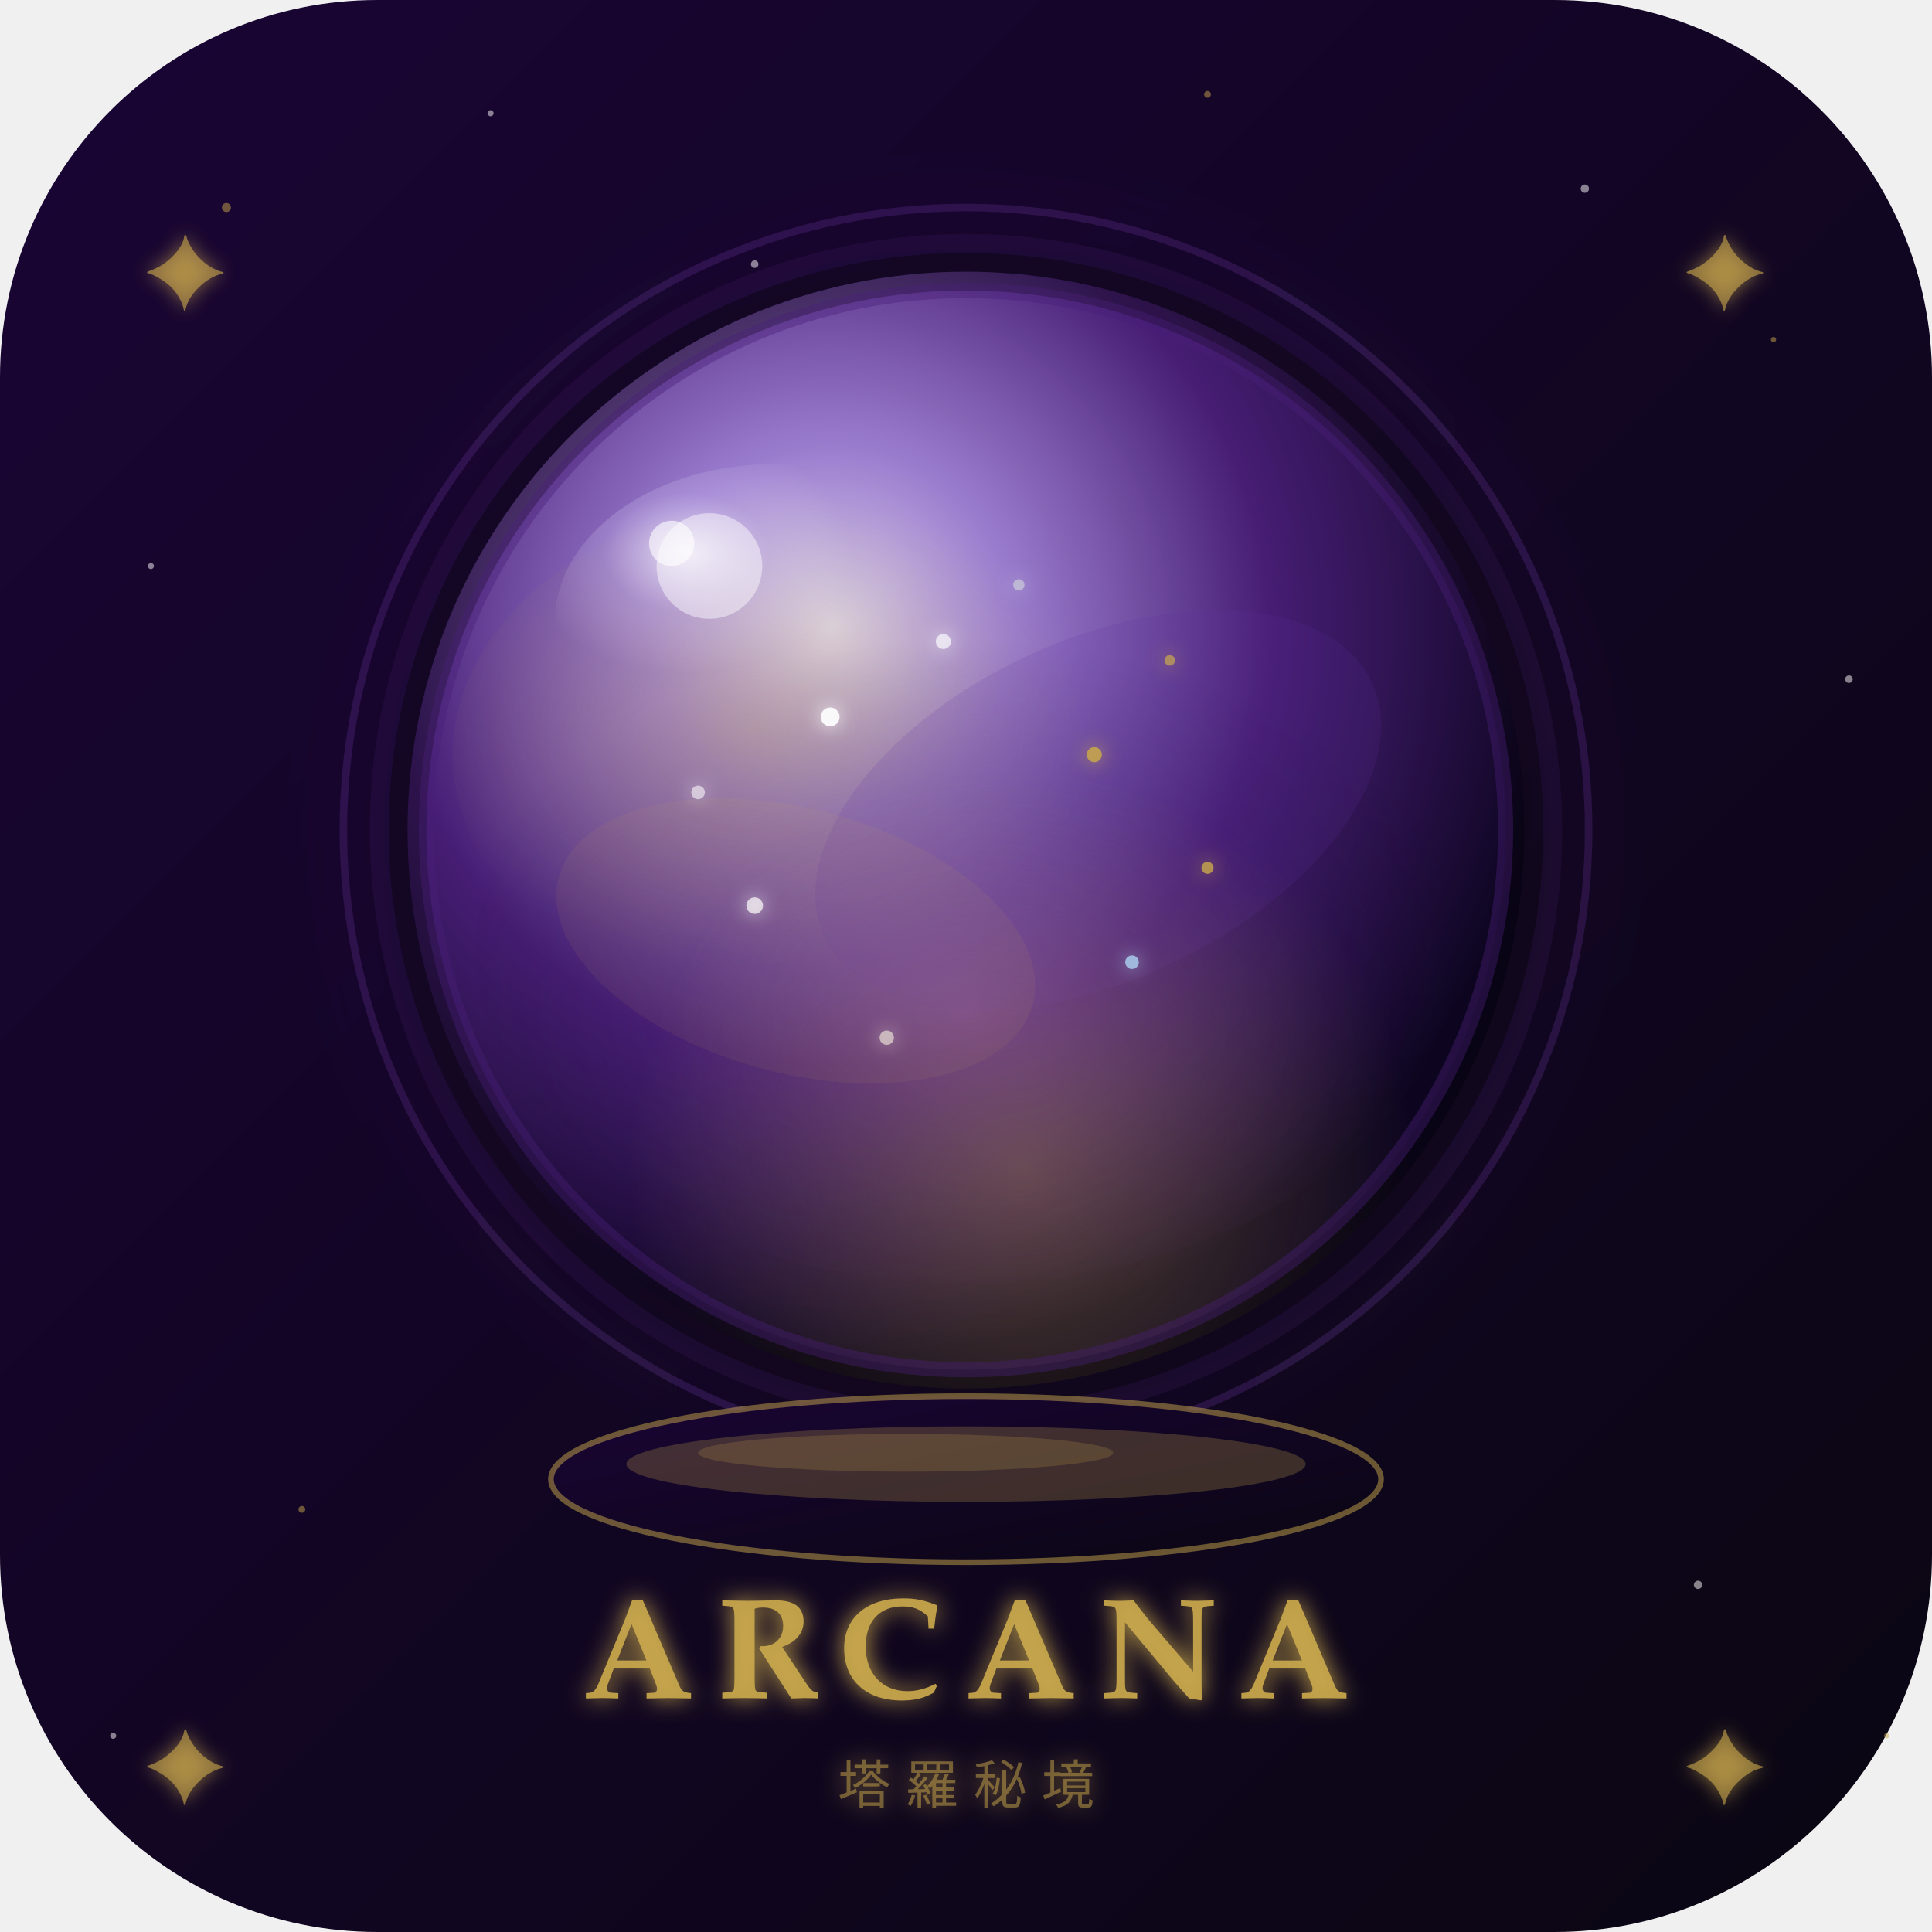
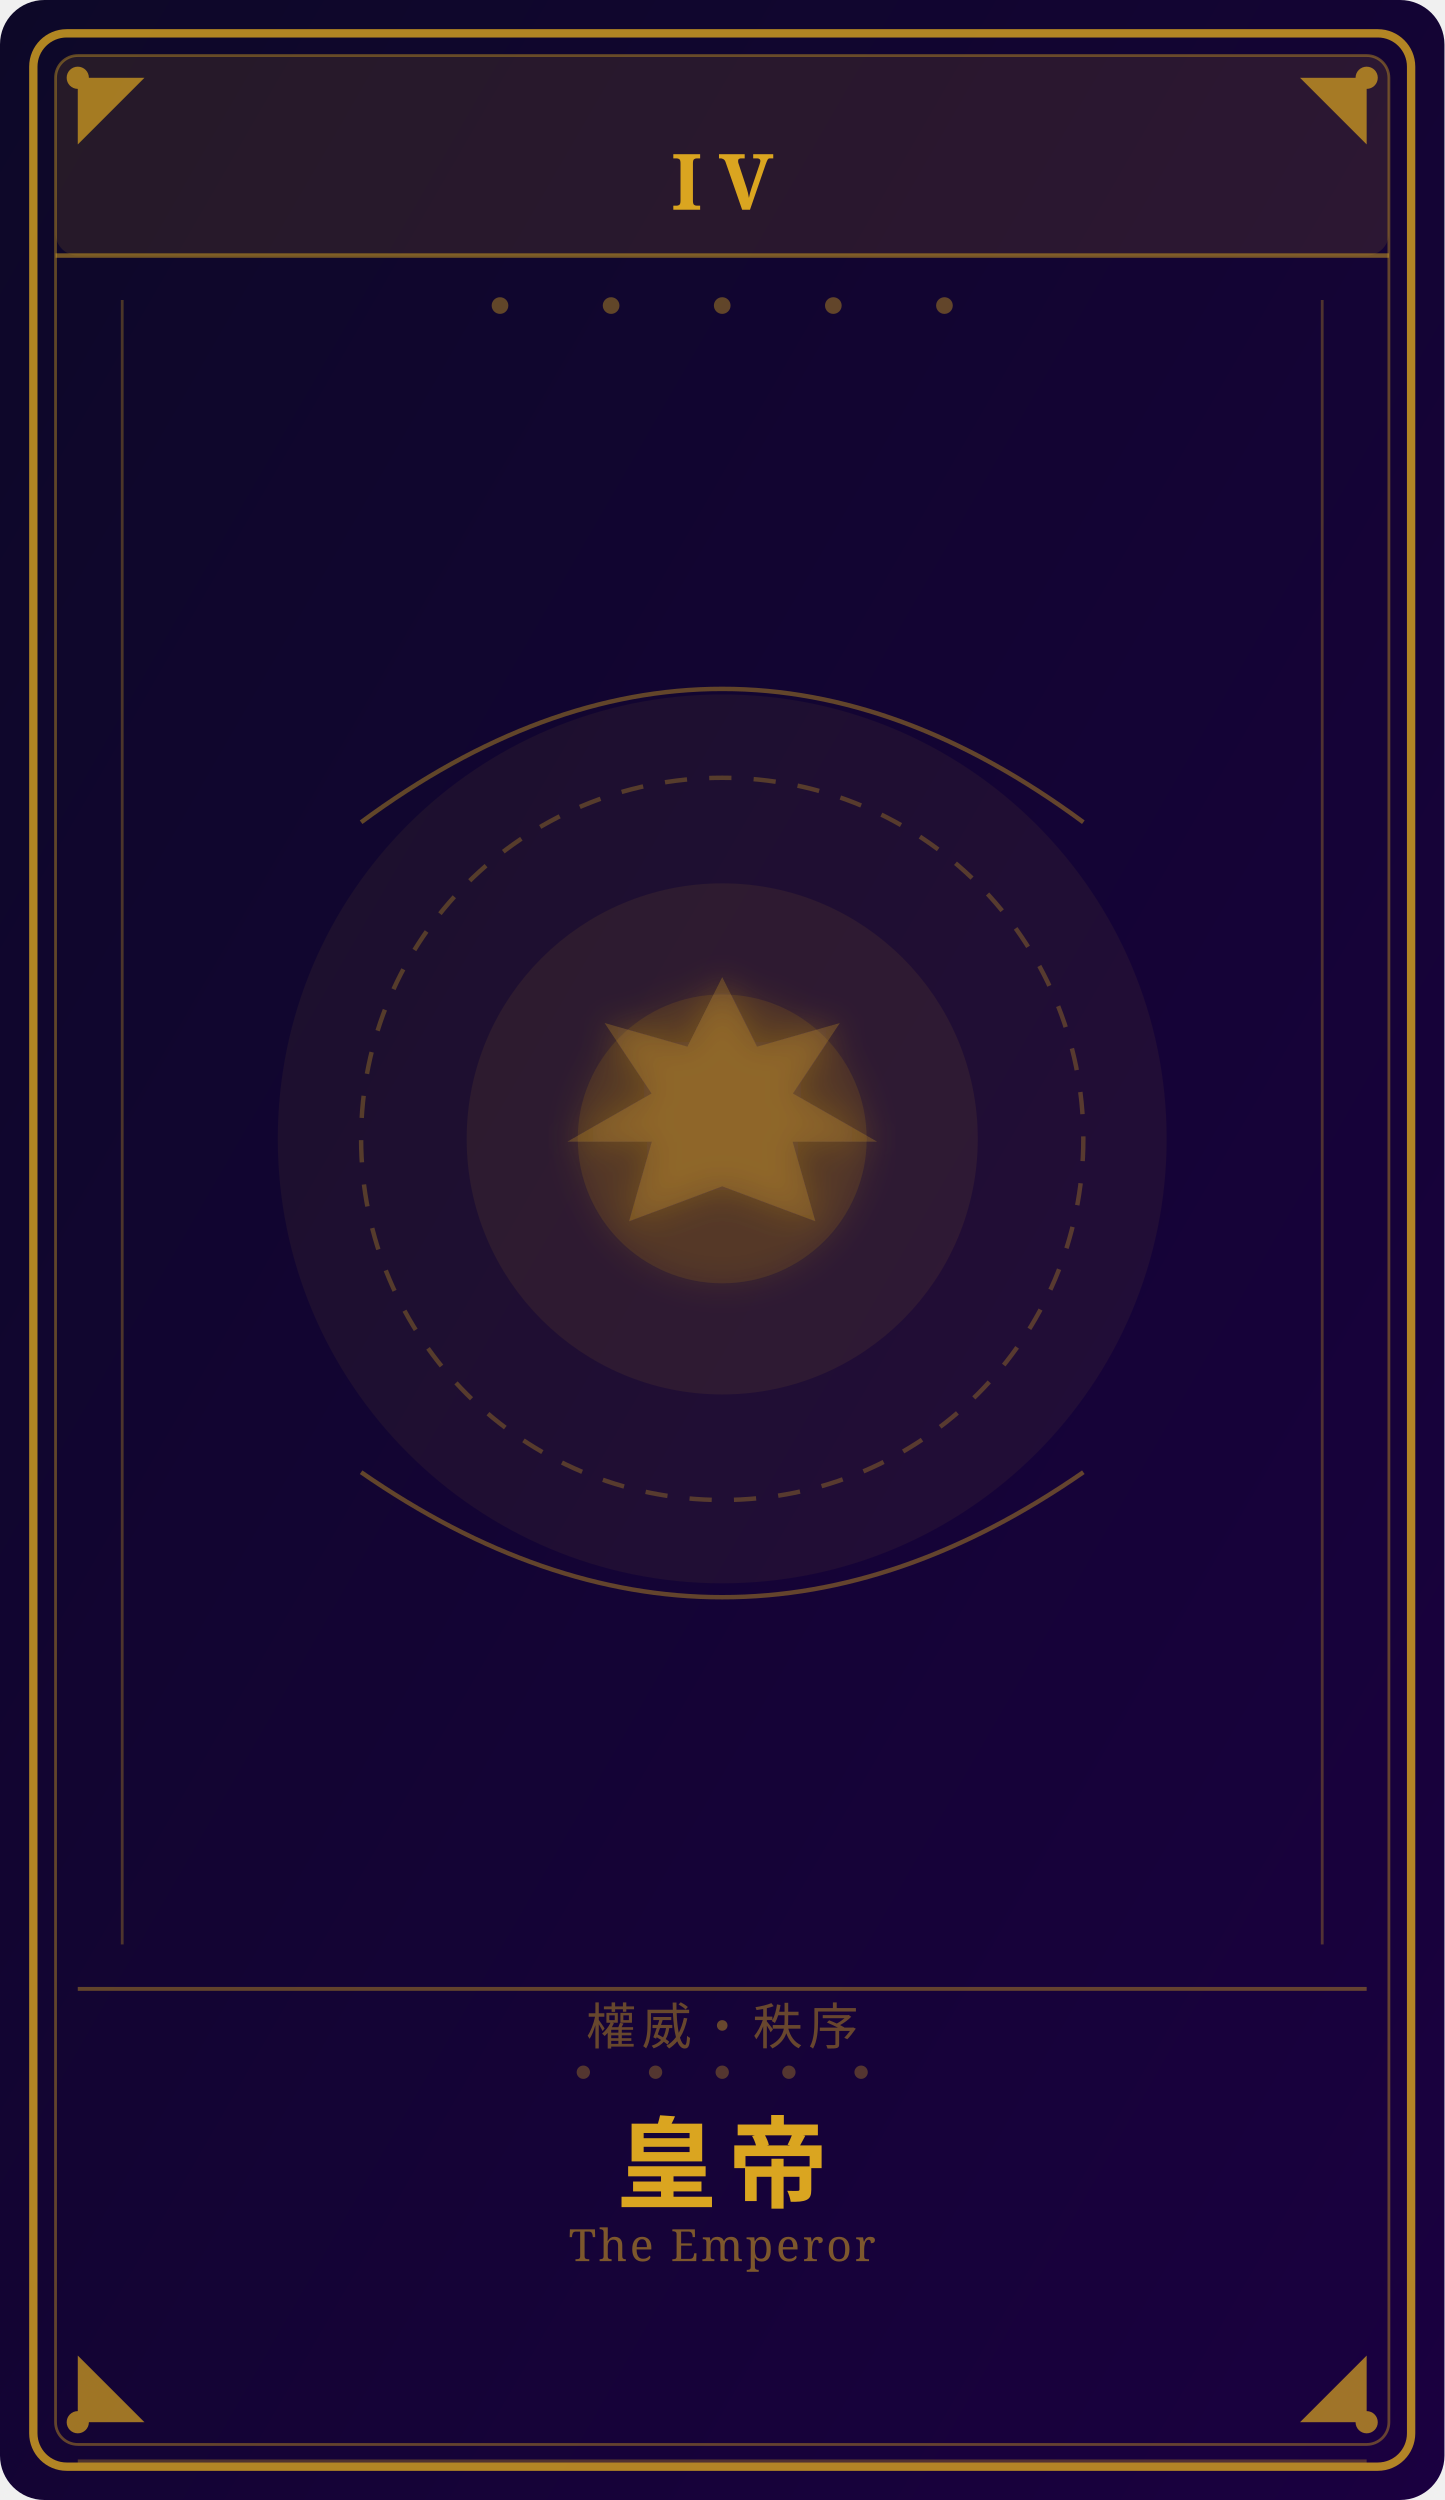
- <svg xmlns="http://www.w3.org/2000/svg" viewBox="0 0 512 512">
+ <svg xmlns="http://www.w3.org/2000/svg" viewBox="0 0 260 450" font-family="serif">
  <defs>
-     <linearGradient id="bgGrad" x1="0%" y1="0%" x2="100%" y2="100%">
-       <stop offset="0%" stop-color="#1a0535" />
-       <stop offset="100%" stop-color="#0a0612" />
+     <linearGradient id="bg" x1="0%" y1="0%" x2="100%" y2="100%">
+       <stop offset="0%" stop-color="#0d0828" />
+       <stop offset="100%" stop-color="#1a0040" />
    </linearGradient>
-     <radialGradient id="ballGrad" cx="38%" cy="32%" r="65%">
-       <stop offset="0%" stop-color="#e8e0f8" stop-opacity="0.95" />
-       <stop offset="25%" stop-color="#b090e8" stop-opacity="0.85" />
-       <stop offset="60%" stop-color="#4a1f7a" stop-opacity="0.9" />
-       <stop offset="100%" stop-color="#0d0520" stop-opacity="1" />
-     </radialGradient>
-     <radialGradient id="mistGrad" cx="50%" cy="60%" r="55%">
-       <stop offset="0%" stop-color="#8844cc" stop-opacity="0.4" />
-       <stop offset="100%" stop-color="#0d0520" stop-opacity="0" />
-     </radialGradient>
-     <radialGradient id="goldMist" cx="40%" cy="45%" r="45%">
-       <stop offset="0%" stop-color="#c9a84c" stop-opacity="0.3" />
-       <stop offset="100%" stop-color="#c9a84c" stop-opacity="0" />
-     </radialGradient>
-     <radialGradient id="hilight" cx="30%" cy="28%" r="38%">
-       <stop offset="0%" stop-color="#ffffff" stop-opacity="0.75" />
-       <stop offset="50%" stop-color="#e8e0ff" stop-opacity="0.2" />
-       <stop offset="100%" stop-color="#ffffff" stop-opacity="0" />
-     </radialGradient>
-     <radialGradient id="bottomGlow" cx="55%" cy="80%" r="35%">
-       <stop offset="0%" stop-color="#c9a84c" stop-opacity="0.35" />
-       <stop offset="100%" stop-color="#c9a84c" stop-opacity="0" />
-     </radialGradient>
-     <filter id="outerGlow" x="-20%" y="-20%" width="140%" height="140%">
-       <feGaussianBlur stdDeviation="8" result="blur" />
+     <linearGradient id="gld" x1="0%" y1="0%" x2="0%" y2="100%">
+       <stop offset="0%" stop-color="#daa520" />
+       <stop offset="100%" stop-color="#daa52088" />
+     </linearGradient>
+     <filter id="glow">
+       <feGaussianBlur stdDeviation="3" result="b" />
      <feMerge>
-         <feMergeNode in="blur" />
+         <feMergeNode in="b" />
        <feMergeNode in="SourceGraphic" />
      </feMerge>
    </filter>
-     <filter id="starGlow" x="-100%" y="-100%" width="300%" height="300%">
-       <feGaussianBlur stdDeviation="2.5" result="blur" />
-       <feMerge>
-         <feMergeNode in="blur" />
-         <feMergeNode in="SourceGraphic" />
-       </feMerge>
-     </filter>
-     <filter id="textGlow" x="-20%" y="-50%" width="140%" height="200%">
-       <feGaussianBlur stdDeviation="3" result="blur" />
-       <feMerge>
-         <feMergeNode in="blur" />
-         <feMergeNode in="SourceGraphic" />
-       </feMerge>
-     </filter>
-     <clipPath id="ballClip">
-       <circle cx="256" cy="220" r="148" />
-     </clipPath>
  </defs>
-   <rect width="512" height="512" rx="100" ry="100" fill="url(#bgGrad)" />
-   <g opacity="0.5">
-     <circle cx="60" cy="55" r="1.2" fill="#c9a84c" />
-     <circle cx="130" cy="30" r="0.8" fill="#fff" />
-     <circle cx="200" cy="70" r="1.0" fill="#fff" />
-     <circle cx="320" cy="25" r="0.9" fill="#c9a84c" />
-     <circle cx="420" cy="50" r="1.1" fill="#fff" />
-     <circle cx="470" cy="90" r="0.7" fill="#c9a84c" />
-     <circle cx="40" cy="150" r="0.8" fill="#fff" />
-     <circle cx="490" cy="180" r="1.0" fill="#fff" />
-     <circle cx="80" cy="400" r="0.9" fill="#c9a84c" />
-     <circle cx="450" cy="420" r="1.1" fill="#fff" />
-     <circle cx="30" cy="460" r="0.8" fill="#fff" />
-     <circle cx="500" cy="460" r="0.7" fill="#c9a84c" />
+   <rect width="260" height="450" rx="8" fill="url(#bg)" />
+   <rect x="6" y="6" width="248" height="438" rx="6" fill="none" stroke="#daa520" stroke-width="1.5" opacity="0.8" />
+   <rect x="10" y="10" width="240" height="430" rx="4" fill="none" stroke="#daa520" stroke-width="0.5" opacity="0.4" />
+   <g fill="#daa520" opacity="0.7">
+     <polygon points="14,14 26,14 14,26" />
+     <polygon points="246,14 234,14 246,26" />
+     <polygon points="14,436 26,436 14,424" />
+     <polygon points="246,436 234,436 246,424" />
+     <circle cx="14" cy="14" r="2" />
+     <circle cx="246" cy="14" r="2" />
+     <circle cx="14" cy="436" r="2" />
+     <circle cx="246" cy="436" r="2" />
  </g>
-   <circle cx="256" cy="220" r="165" fill="none" stroke="#8844cc" stroke-width="2" stroke-opacity="0.2" filter="url(#outerGlow)" />
-   <circle cx="256" cy="220" r="158" fill="rgba(138,68,204,0.08)" />
-   <circle cx="256" cy="220" r="148" fill="url(#ballGrad)" />
-   <g clip-path="url(#ballClip)">
-     <ellipse cx="256" cy="250" rx="130" ry="90" fill="url(#mistGrad)" />
-     <ellipse cx="220" cy="200" rx="100" ry="70" fill="url(#goldMist)" />
-     <ellipse cx="290" cy="230" rx="80" ry="45" fill="#6030a0" fill-opacity="0.15" transform="rotate(-25, 256, 220)" />
-     <ellipse cx="220" cy="260" rx="65" ry="35" fill="#c9a84c" fill-opacity="0.08" transform="rotate(15, 256, 220)" />
-     <g filter="url(#starGlow)">
-       <circle cx="220" cy="190" r="2.5" fill="#fff" opacity="0.9" />
-       <circle cx="290" cy="200" r="2.0" fill="#c9a84c" opacity="0.85" />
-       <circle cx="200" cy="240" r="2.2" fill="#fff" opacity="0.7" />
-       <circle cx="300" cy="255" r="1.8" fill="#a0c8ff" opacity="0.9" />
-       <circle cx="250" cy="170" r="2.0" fill="#fff" opacity="0.65" />
-       <circle cx="320" cy="230" r="1.6" fill="#c9a84c" opacity="0.8" />
-       <circle cx="185" cy="210" r="1.8" fill="#fff" opacity="0.55" />
-       <circle cx="270" cy="155" r="1.5" fill="#c8c8d8" opacity="0.75" />
-       <circle cx="235" cy="275" r="1.9" fill="#fff" opacity="0.6" />
-       <circle cx="310" cy="175" r="1.4" fill="#c9a84c" opacity="0.7" />
-     </g>
+   <rect x="10" y="10" width="240" height="36" rx="4" fill="#daa520" opacity="0.12" />
+   <line x1="10" y1="46" x2="250" y2="46" stroke="#daa520" stroke-width="0.8" opacity="0.5" />
+   <text x="130" y="32.9" text-anchor="middle" dominant-baseline="middle" font-family="serif" font-size="14" fill="#daa520" letter-spacing="3" font-weight="bold">IV</text>
+   <line x1="22" y1="54" x2="22" y2="350" stroke="#daa520" stroke-width="0.5" opacity="0.3" />
+   <line x1="238" y1="54" x2="238" y2="350" stroke="#daa520" stroke-width="0.5" opacity="0.3" />
+   <circle cx="130" cy="205" r="80" fill="#daa520" opacity="0.06" />
+   <circle cx="130" cy="205" r="65" fill="none" stroke="#daa520" stroke-width="0.8" opacity="0.3" stroke-dasharray="4 4" />
+   <circle cx="130" cy="205" r="46" fill="#daa520" opacity="0.08" />
+   <g transform="translate(130,205)" filter="url(#glow)">
+     <circle r="26" fill="#daa520" opacity="0.12" />
+     <path d="M0,-28 L6,-16 L20,-20 L12,-8 L26,0 L12,0 L16,14 L0,8 L-16,14 L-12,0 L-26,0 L-12,-8 L-20,-20 L-6,-16 Z" fill="#daa520" opacity="0.25" stroke="#daa520" stroke-width="1" />
  </g>
-   <circle cx="256" cy="220" r="148" fill="url(#bottomGlow)" />
-   <ellipse cx="205" cy="165" rx="58" ry="42" fill="url(#hilight)" />
-   <circle cx="188" cy="150" r="14" fill="#fff" opacity="0.45" />
-   <circle cx="178" cy="144" r="6" fill="#fff" opacity="0.6" />
-   <circle cx="256" cy="220" r="148" fill="none" stroke="#000" stroke-width="10" stroke-opacity="0.35" />
-   <circle cx="256" cy="220" r="143" fill="none" stroke="#4a1f7a" stroke-width="4" stroke-opacity="0.4" />
-   <ellipse cx="256" cy="392" rx="110" ry="22" fill="url(#bgGrad)" stroke="#c9a84c" stroke-width="1.5" stroke-opacity="0.5" />
-   <ellipse cx="256" cy="388" rx="90" ry="10" fill="#c9a84c" fill-opacity="0.25" />
-   <ellipse cx="240" cy="385" rx="55" ry="5" fill="#c9a84c" fill-opacity="0.2" />
-   <g fill="#c9a84c" filter="url(#starGlow)">
-     <text x="38" y="82" font-size="28" font-family="serif" opacity="0.6">✦</text>
-     <text x="446" y="82" font-size="28" font-family="serif" opacity="0.6">✦</text>
-     <text x="38" y="478" font-size="28" font-family="serif" opacity="0.6">✦</text>
-     <text x="446" y="478" font-size="28" font-family="serif" opacity="0.6">✦</text>
+   <g opacity="0.4">
+     <path d="M 65 148 Q 130 100 195 148" fill="none" stroke="#daa520" stroke-width="0.8" />
+     <path d="M 65 265 Q 130 310 195 265" fill="none" stroke="#daa520" stroke-width="0.8" />
  </g>
-   <g filter="url(#textGlow)">
-     <text x="256" y="450" font-family="'Palatino Linotype', Palatino, 'Book Antiqua', Georgia, serif" font-size="38" font-weight="bold" letter-spacing="6" text-anchor="middle" fill="#c9a84c" opacity="0.92">ARCANA</text>
-     <text x="256" y="478" font-family="Georgia, serif" font-size="14" letter-spacing="4" text-anchor="middle" fill="#c9a84c" opacity="0.5">塔羅秘境</text>
+   <line x1="14" y1="358" x2="246" y2="358" stroke="#daa520" stroke-width="0.7" opacity="0.4" />
+   <text x="130" y="368" text-anchor="middle" font-family="serif" font-size="9" fill="#daa520" opacity="0.42" letter-spacing="1">權威・秩序</text>
+   <g fill="#daa520" opacity="0.32">
+     <circle cx="105" cy="373" r="1.2" />
+     <circle cx="118" cy="373" r="1.2" />
+     <circle cx="130" cy="373" r="1.2" />
+     <circle cx="142" cy="373" r="1.2" />
+     <circle cx="155" cy="373" r="1.2" />
+   </g>
+   <text x="130" y="396" text-anchor="middle" font-family="serif" font-size="18" fill="#daa520" letter-spacing="2" font-weight="bold">皇帝</text>
+   <text x="130" y="407" text-anchor="middle" font-family="serif" font-size="8" fill="#daa520" opacity="0.52" letter-spacing="0.5">The Emperor</text>
+   <line x1="14" y1="443" x2="246" y2="443" stroke="#daa520" stroke-width="0.6" opacity="0.3" />
+   <g fill="#daa520" opacity="0.4">
+     <circle cx="90" cy="55" r="1.5" />
+     <circle cx="110" cy="55" r="1.5" />
+     <circle cx="130" cy="55" r="1.5" />
+     <circle cx="150" cy="55" r="1.5" />
+     <circle cx="170" cy="55" r="1.5" />
  </g>
</svg>
